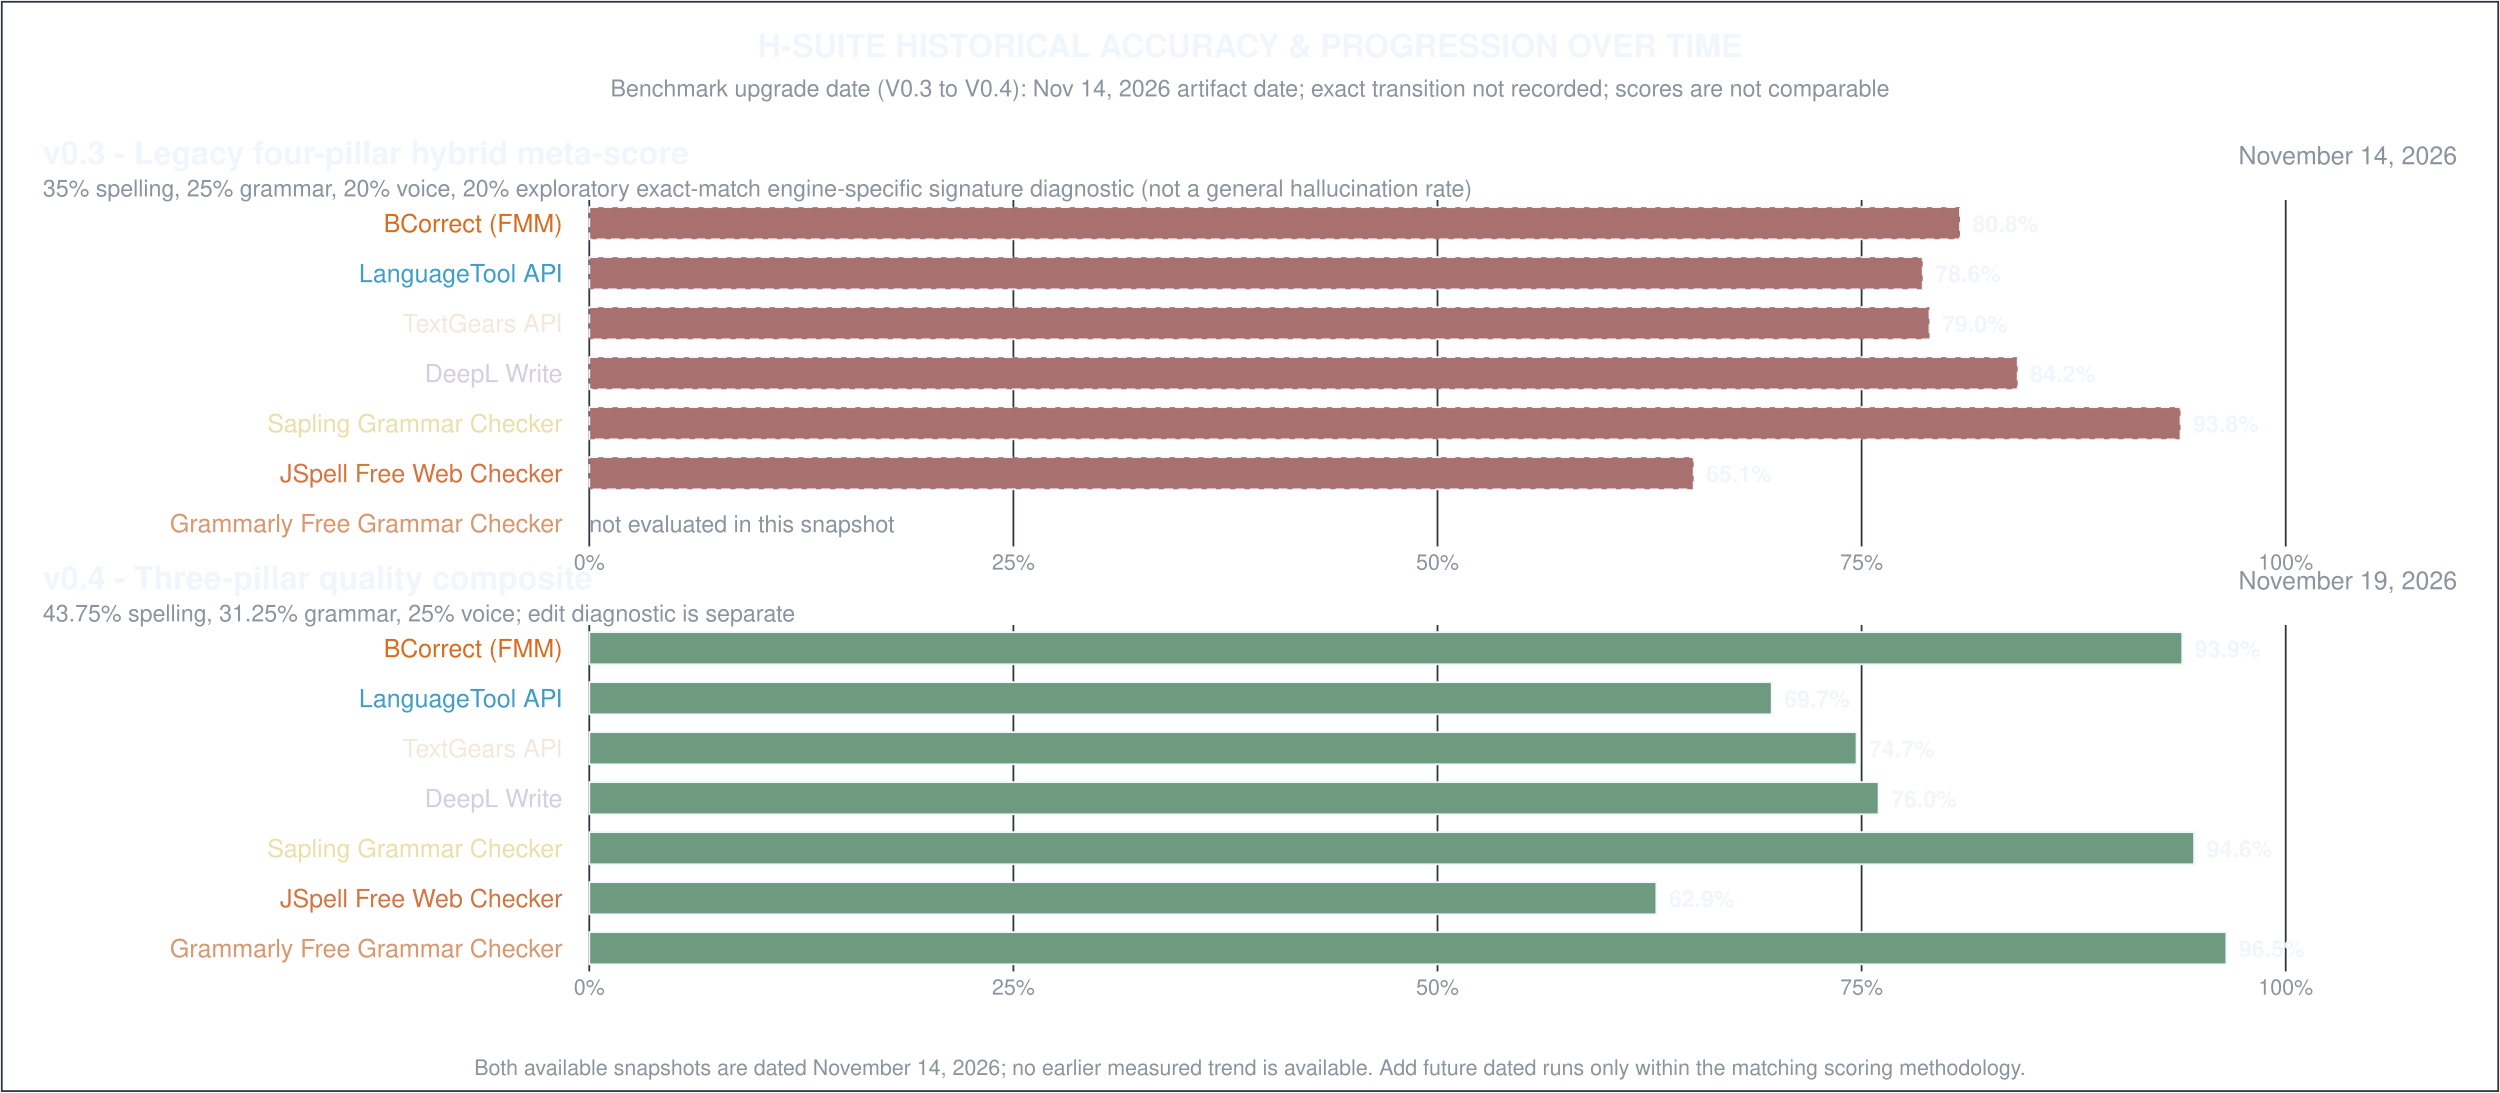
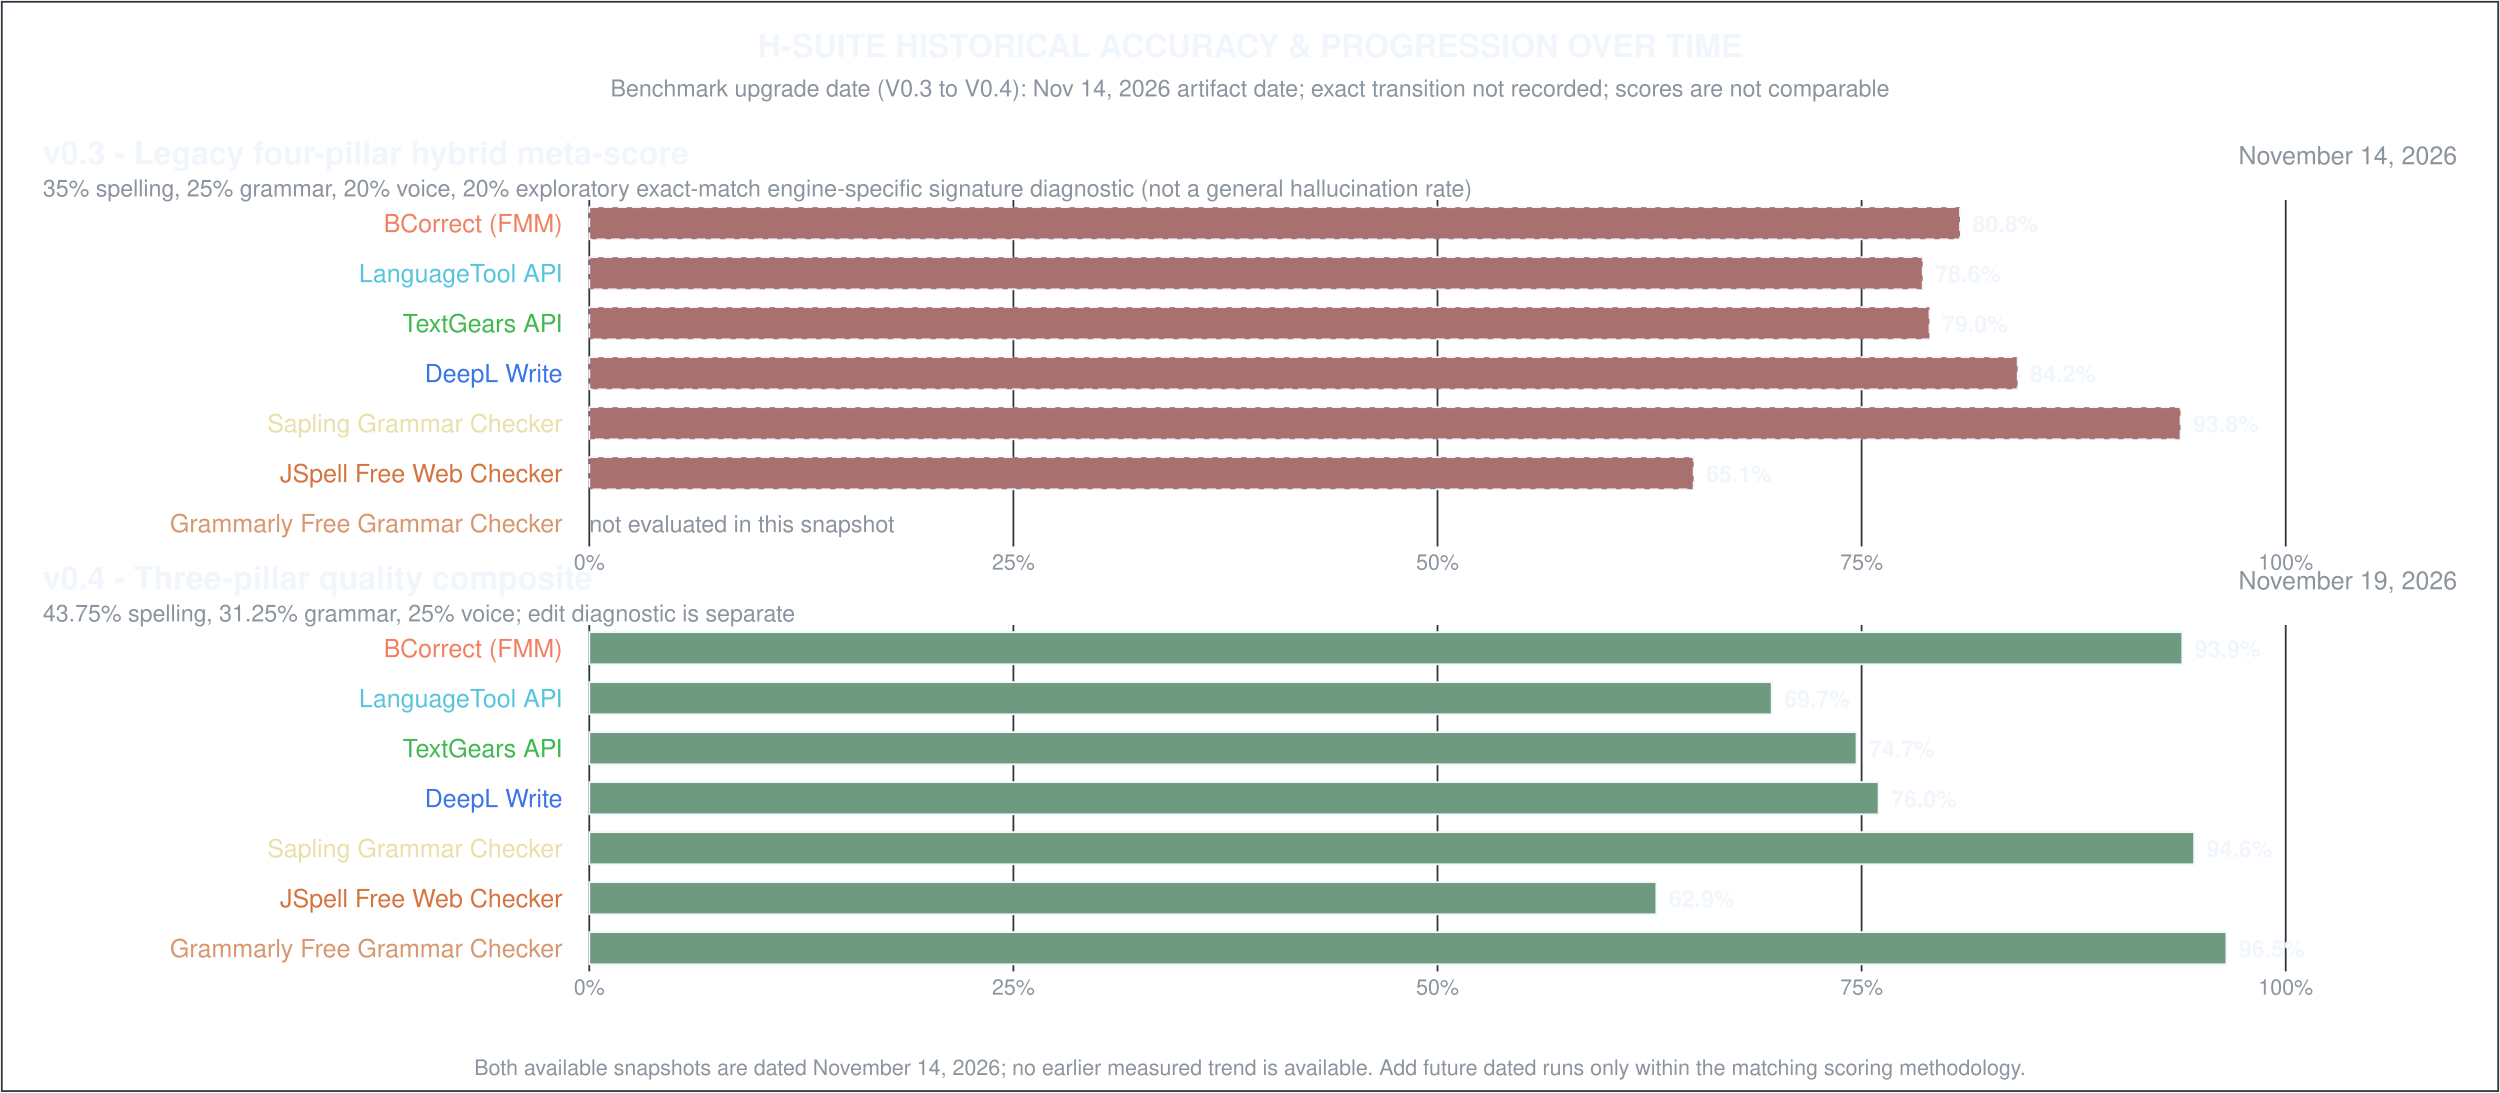
<svg xmlns="http://www.w3.org/2000/svg" viewBox="0 0 1400 612" style="background:#0d1117; font-family:-apple-system,BlinkMacSystemFont,'Segoe UI',Helvetica,Arial,sans-serif;">
  <rect x="1" y="1" width="1398" height="610" fill="none" stroke="#30363d" stroke-width="1" />
  <text x="700" y="32" fill="#f0f6fc" font-size="18" font-weight="700" text-anchor="middle">H-SUITE HISTORICAL ACCURACY &amp; PROGRESSION OVER TIME</text>
  <text x="700" y="54" fill="#8b949e" font-size="13" text-anchor="middle">Benchmark upgrade date (V0.3 to V0.4): Nov 14, 2026 artifact date; exact transition not recorded; scores are not comparable</text>
  <text x="24" y="92" fill="#f0f6fc" font-size="18" font-weight="700">v0.3 - Legacy four-pillar hybrid meta-score</text>
  <text x="1376" y="92" fill="#8b949e" font-size="14" text-anchor="end">November 14, 2026</text>
  <text x="24" y="110" fill="#8b949e" font-size="13">35% spelling, 25% grammar, 20% voice, 20% exploratory exact-match engine-specific signature diagnostic (not a general hallucination rate)</text>
  <line x1="330" y1="112" x2="330" y2="306" stroke="#30363d" stroke-width="1" />
  <text x="330" y="319" fill="#8b949e" font-size="12" text-anchor="middle">0%</text>
  <line x1="567.5" y1="112" x2="567.5" y2="306" stroke="#30363d" stroke-width="1" />
  <text x="567.5" y="319" fill="#8b949e" font-size="12" text-anchor="middle">25%</text>
  <line x1="805" y1="112" x2="805" y2="306" stroke="#30363d" stroke-width="1" />
  <text x="805" y="319" fill="#8b949e" font-size="12" text-anchor="middle">50%</text>
  <line x1="1042.5" y1="112" x2="1042.5" y2="306" stroke="#30363d" stroke-width="1" />
  <text x="1042.5" y="319" fill="#8b949e" font-size="12" text-anchor="middle">75%</text>
  <line x1="1280" y1="112" x2="1280" y2="306" stroke="#30363d" stroke-width="1" />
  <text x="1280" y="319" fill="#8b949e" font-size="12" text-anchor="middle">100%</text>
-   <text x="315" y="130" fill="#D86C1C" font-size="14" text-anchor="end">BCorrect (FMM)</text>
+   <text x="315" y="130" fill="#F08060" font-size="14" text-anchor="end">BCorrect (FMM)</text>
  <rect x="330" y="116" width="767.60" height="18" fill="#A97070" stroke="#f0f6fc" stroke-dasharray="5 3" stroke-width="1" />
  <text x="1104.60" y="130" fill="#f0f6fc" font-size="13" font-weight="700">80.8%</text>
-   <text x="315" y="158" fill="#409DC6" font-size="14" text-anchor="end">LanguageTool API</text>
+   <text x="315" y="158" fill="#58C4DC" font-size="14" text-anchor="end">LanguageTool API</text>
  <rect x="330" y="144" width="746.70" height="18" fill="#A97070" stroke="#f0f6fc" stroke-dasharray="5 3" stroke-width="1" />
  <text x="1083.70" y="158" fill="#f0f6fc" font-size="13" font-weight="700">78.6%</text>
-   <text x="315" y="186" fill="#F2E8DB" font-size="14" text-anchor="end">TextGears API</text>
+   <text x="315" y="186" fill="#3FB950" font-size="14" text-anchor="end">TextGears API</text>
  <rect x="330" y="172" width="750.50" height="18" fill="#A97070" stroke="#f0f6fc" stroke-dasharray="5 3" stroke-width="1" />
  <text x="1087.50" y="186" fill="#f0f6fc" font-size="13" font-weight="700">79.0%</text>
-   <text x="315" y="214" fill="#D5CDE1" font-size="14" text-anchor="end">DeepL Write</text>
+   <text x="315" y="214" fill="#3B74E8" font-size="14" text-anchor="end">DeepL Write</text>
  <rect x="330" y="200" width="799.90" height="18" fill="#A97070" stroke="#f0f6fc" stroke-dasharray="5 3" stroke-width="1" />
  <text x="1136.90" y="214" fill="#f0f6fc" font-size="13" font-weight="700">84.2%</text>
  <text x="315" y="242" fill="#E9DFA9" font-size="14" text-anchor="end">Sapling Grammar Checker</text>
  <rect x="330" y="228" width="891.10" height="18" fill="#A97070" stroke="#f0f6fc" stroke-dasharray="5 3" stroke-width="1" />
  <text x="1228.10" y="242" fill="#f0f6fc" font-size="13" font-weight="700">93.8%</text>
  <text x="315" y="270" fill="#D47440" font-size="14" text-anchor="end">JSpell Free Web Checker</text>
  <rect x="330" y="256" width="618.45" height="18" fill="#A97070" stroke="#f0f6fc" stroke-dasharray="5 3" stroke-width="1" />
  <text x="955.45" y="270" fill="#f0f6fc" font-size="13" font-weight="700">65.1%</text>
  <text x="315" y="298" fill="#D8976F" font-size="14" text-anchor="end">Grammarly Free Grammar Checker</text>
  <text x="330" y="298" fill="#8b949e" font-size="13">not evaluated in this snapshot</text>
  <text x="24" y="330" fill="#f0f6fc" font-size="18" font-weight="700">v0.4 - Three-pillar quality composite</text>
  <text x="1376" y="330" fill="#8b949e" font-size="14" text-anchor="end">November 19, 2026</text>
  <text x="24" y="348" fill="#8b949e" font-size="13">43.75% spelling, 31.25% grammar, 25% voice; edit diagnostic is separate</text>
  <line x1="330" y1="350" x2="330" y2="544" stroke="#30363d" stroke-width="1" />
  <text x="330" y="557" fill="#8b949e" font-size="12" text-anchor="middle">0%</text>
  <line x1="567.5" y1="350" x2="567.5" y2="544" stroke="#30363d" stroke-width="1" />
  <text x="567.5" y="557" fill="#8b949e" font-size="12" text-anchor="middle">25%</text>
  <line x1="805" y1="350" x2="805" y2="544" stroke="#30363d" stroke-width="1" />
  <text x="805" y="557" fill="#8b949e" font-size="12" text-anchor="middle">50%</text>
  <line x1="1042.5" y1="350" x2="1042.5" y2="544" stroke="#30363d" stroke-width="1" />
  <text x="1042.5" y="557" fill="#8b949e" font-size="12" text-anchor="middle">75%</text>
  <line x1="1280" y1="350" x2="1280" y2="544" stroke="#30363d" stroke-width="1" />
  <text x="1280" y="557" fill="#8b949e" font-size="12" text-anchor="middle">100%</text>
-   <text x="315" y="368" fill="#D86C1C" font-size="14" text-anchor="end">BCorrect (FMM)</text>
+   <text x="315" y="368" fill="#F08060" font-size="14" text-anchor="end">BCorrect (FMM)</text>
  <rect x="330" y="354" width="892.05" height="18" fill="#6E9A80" stroke="#f0f6fc" stroke-width="1" />
  <text x="1229.05" y="368" fill="#f0f6fc" font-size="13" font-weight="700">93.9%</text>
-   <text x="315" y="396" fill="#409DC6" font-size="14" text-anchor="end">LanguageTool API</text>
+   <text x="315" y="396" fill="#58C4DC" font-size="14" text-anchor="end">LanguageTool API</text>
  <rect x="330" y="382" width="662.15" height="18" fill="#6E9A80" stroke="#f0f6fc" stroke-width="1" />
  <text x="999.15" y="396" fill="#f0f6fc" font-size="13" font-weight="700">69.7%</text>
-   <text x="315" y="424" fill="#F2E8DB" font-size="14" text-anchor="end">TextGears API</text>
+   <text x="315" y="424" fill="#3FB950" font-size="14" text-anchor="end">TextGears API</text>
  <rect x="330" y="410" width="709.65" height="18" fill="#6E9A80" stroke="#f0f6fc" stroke-width="1" />
  <text x="1046.65" y="424" fill="#f0f6fc" font-size="13" font-weight="700">74.7%</text>
-   <text x="315" y="452" fill="#D5CDE1" font-size="14" text-anchor="end">DeepL Write</text>
+   <text x="315" y="452" fill="#3B74E8" font-size="14" text-anchor="end">DeepL Write</text>
  <rect x="330" y="438" width="722.00" height="18" fill="#6E9A80" stroke="#f0f6fc" stroke-width="1" />
  <text x="1059.00" y="452" fill="#f0f6fc" font-size="13" font-weight="700">76.0%</text>
  <text x="315" y="480" fill="#E9DFA9" font-size="14" text-anchor="end">Sapling Grammar Checker</text>
  <rect x="330" y="466" width="898.70" height="18" fill="#6E9A80" stroke="#f0f6fc" stroke-width="1" />
  <text x="1235.70" y="480" fill="#f0f6fc" font-size="13" font-weight="700">94.6%</text>
  <text x="315" y="508" fill="#D47440" font-size="14" text-anchor="end">JSpell Free Web Checker</text>
  <rect x="330" y="494" width="597.55" height="18" fill="#6E9A80" stroke="#f0f6fc" stroke-width="1" />
  <text x="934.55" y="508" fill="#f0f6fc" font-size="13" font-weight="700">62.9%</text>
  <text x="315" y="536" fill="#D8976F" font-size="14" text-anchor="end">Grammarly Free Grammar Checker</text>
  <rect x="330" y="522" width="916.75" height="18" fill="#6E9A80" stroke="#f0f6fc" stroke-width="1" />
  <text x="1253.75" y="536" fill="#f0f6fc" font-size="13" font-weight="700">96.5%</text>
  <text x="700" y="602" fill="#8b949e" font-size="12" text-anchor="middle">Both available snapshots are dated November 14, 2026; no earlier measured trend is available. Add future dated runs only within the matching scoring methodology.</text>
</svg>
